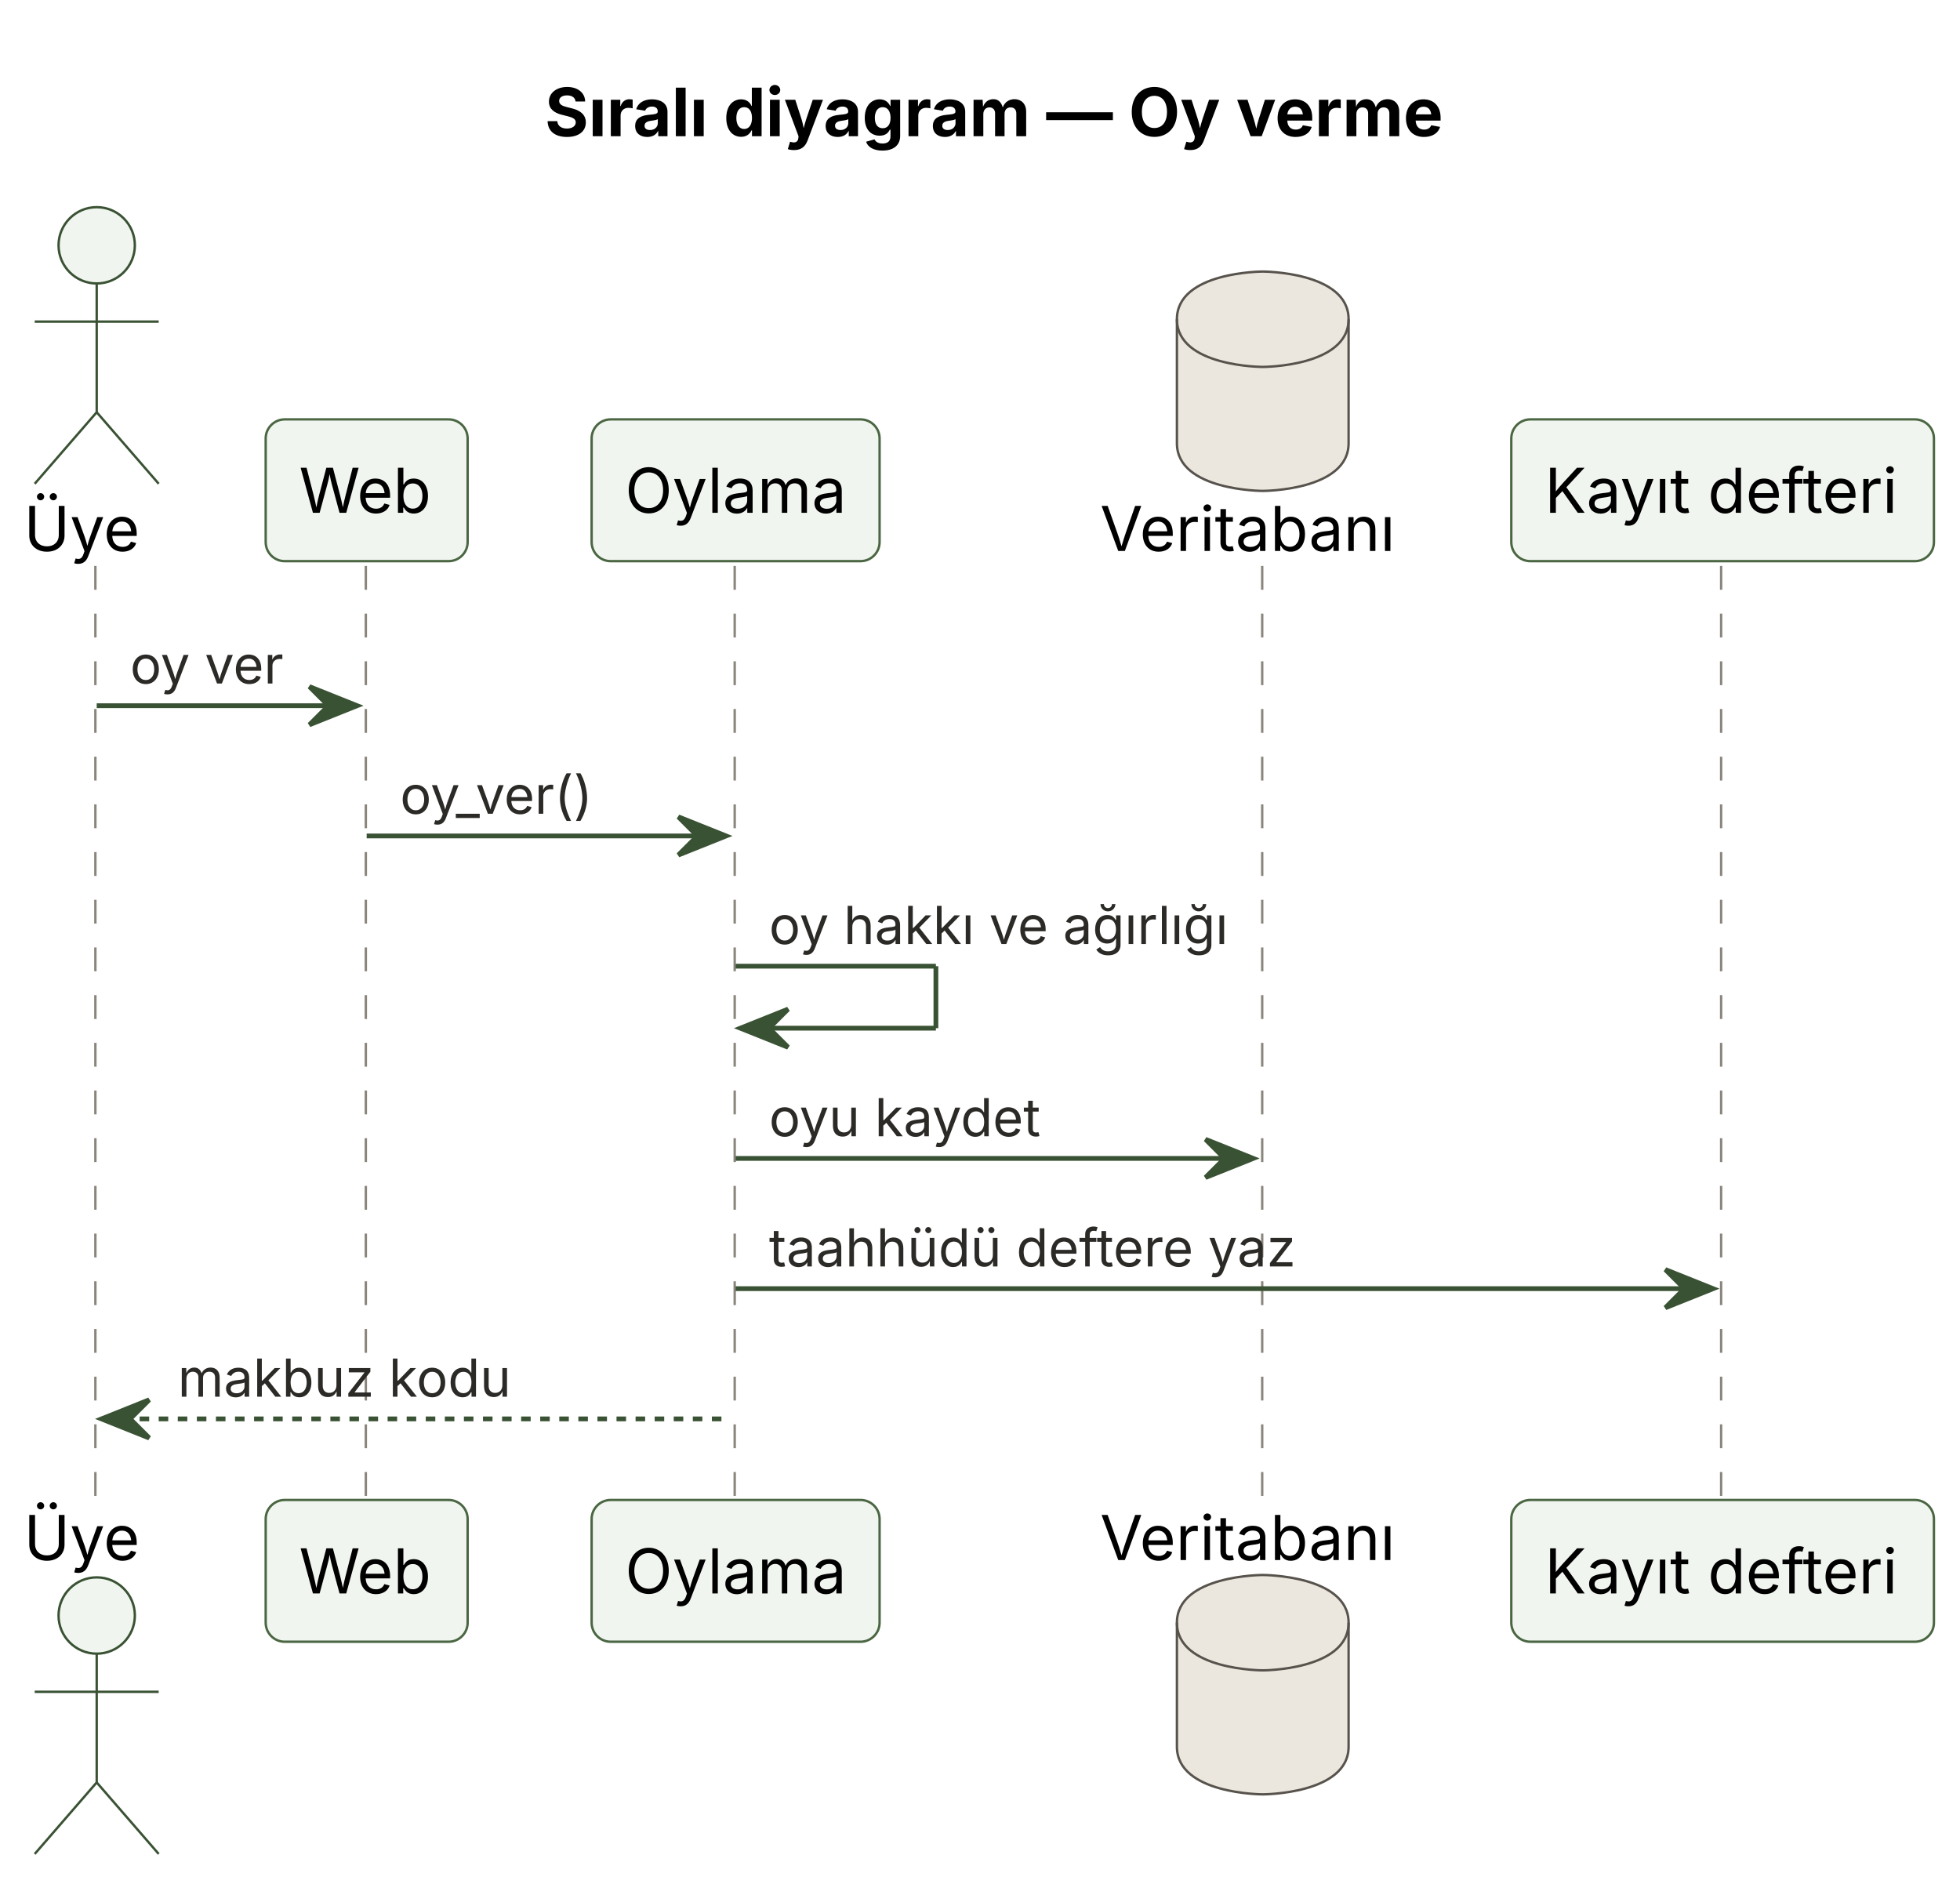
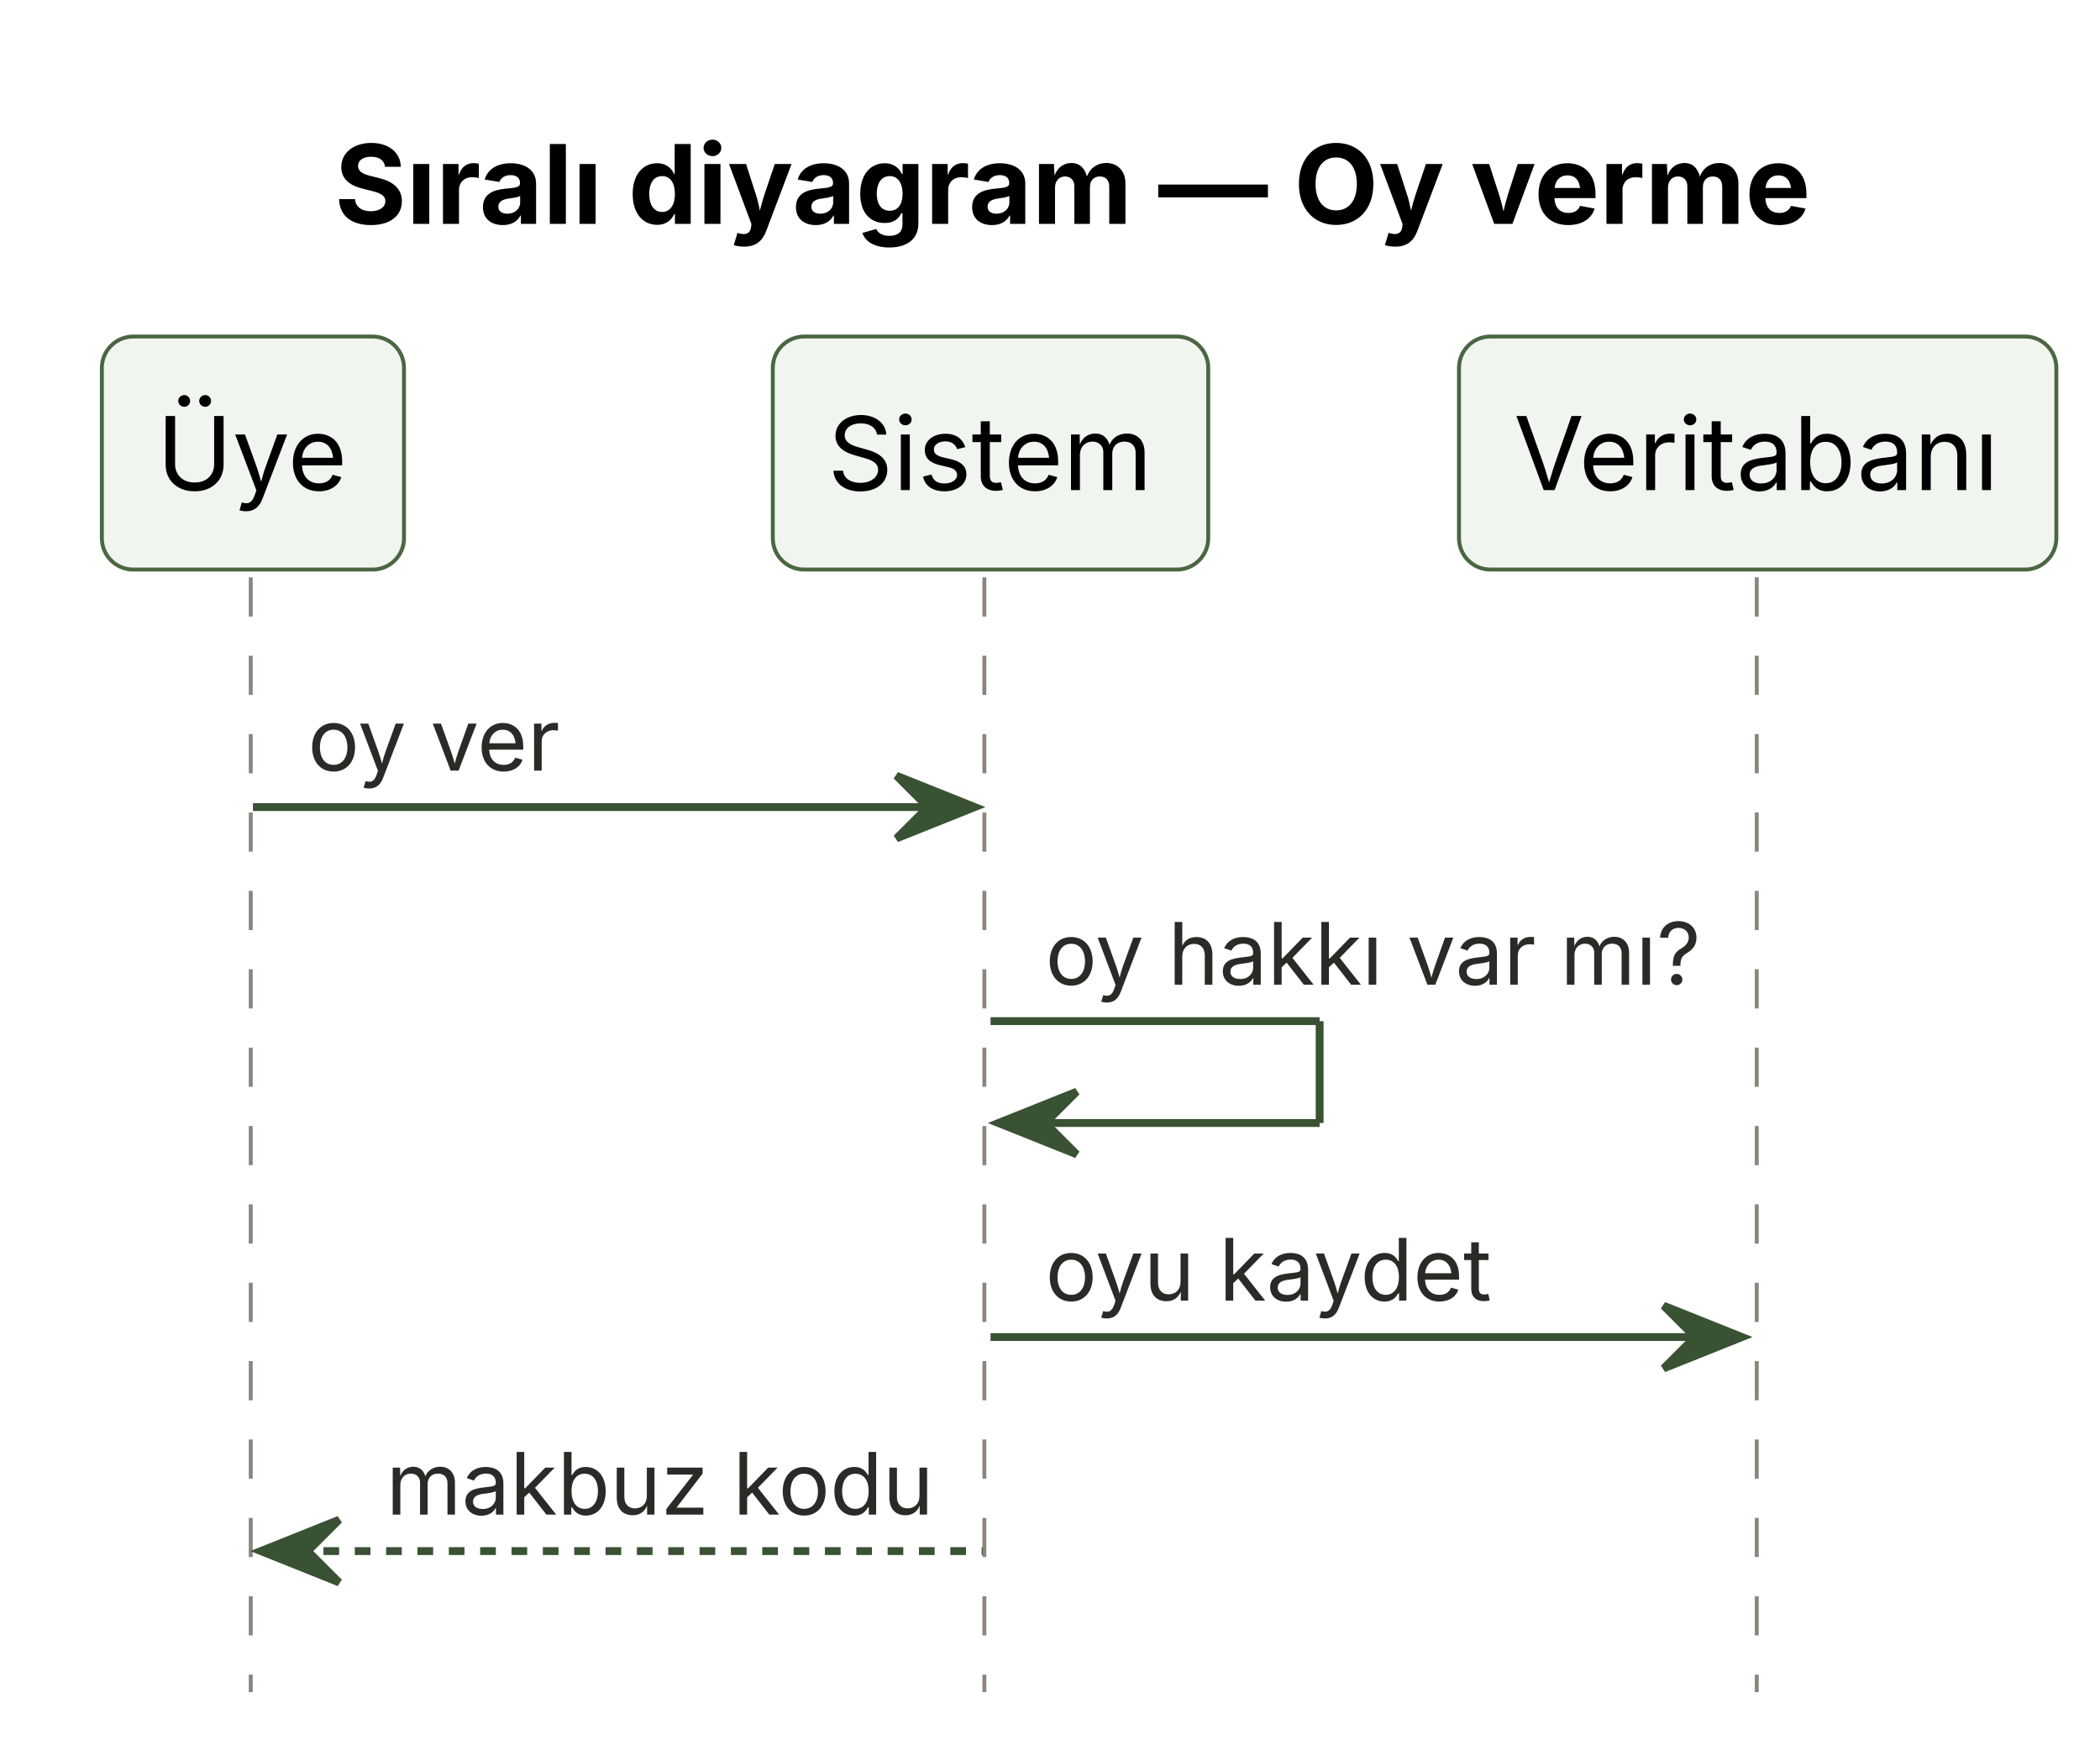
- <svg xmlns="http://www.w3.org/2000/svg" contentStyleType="text/css" data-diagram-type="SEQUENCE" height="395px" preserveAspectRatio="none" style="width:411px;height:395px;background:#FFFFFF;" version="1.1" viewBox="0 0 411 395" width="411px" zoomAndPan="magnify">
+ <svg xmlns="http://www.w3.org/2000/svg" contentStyleType="text/css" data-diagram-type="SEQUENCE" height="222px" preserveAspectRatio="none" style="width:268px;height:222px;background:#FFFFFF;" version="1.1" viewBox="0 0 268 222" width="268px" zoomAndPan="magnify">
  <defs />
  <g>
-     <text fill="#000000" font-family="Inter" font-size="14" font-weight="bold" lengthAdjust="spacing" textLength="189.034" x="114.249" y="28.562">Sıralı diyagram — Oy verme</text>
+     <text fill="#000000" font-family="Inter" font-size="14" font-weight="bold" lengthAdjust="spacing" textLength="189.034" x="42.697" y="28.562">Sıralı diyagram — Oy verme</text>
    <g>
-       <rect fill="#000000" fill-opacity="0" height="196.857" width="8" x="16.279" y="118.669" />
-       <line style="stroke:#8A857C;stroke-width:0.5;stroke-dasharray:5,5;" x1="20" x2="20" y1="118.669" y2="315.526" />
+       <rect fill="#000000" fill-opacity="0" height="142.238" width="8" x="28.279" y="73.669" />
+       <line style="stroke:#8A857C;stroke-width:0.5;stroke-dasharray:5,5;" x1="32" x2="32" y1="73.669" y2="215.907" />
    </g>
    <g>
-       <rect fill="#000000" fill-opacity="0" height="196.857" width="8" x="72.888" y="118.669" />
-       <line style="stroke:#8A857C;stroke-width:0.5;stroke-dasharray:5,5;" x1="76.713" x2="76.713" y1="118.669" y2="315.526" />
+       <rect fill="#000000" fill-opacity="0" height="142.238" width="8" x="122.41" y="73.669" />
+       <line style="stroke:#8A857C;stroke-width:0.5;stroke-dasharray:5,5;" x1="125.624" x2="125.624" y1="73.669" y2="215.907" />
    </g>
    <g>
-       <rect fill="#000000" fill-opacity="0" height="196.857" width="8" x="150.253" y="118.669" />
-       <line style="stroke:#8A857C;stroke-width:0.5;stroke-dasharray:5,5;" x1="154.062" x2="154.062" y1="118.669" y2="315.526" />
-     </g>
-     <g>
-       <rect fill="#000000" fill-opacity="0" height="196.857" width="8" x="260.793" y="118.669" />
-       <line style="stroke:#8A857C;stroke-width:0.5;stroke-dasharray:5,5;" x1="264.677" x2="264.677" y1="118.669" y2="315.526" />
-     </g>
-     <g>
-       <rect fill="#000000" fill-opacity="0" height="196.857" width="8" x="357.221" y="118.669" />
-       <line style="stroke:#8A857C;stroke-width:0.5;stroke-dasharray:5,5;" x1="360.909" x2="360.909" y1="118.669" y2="315.526" />
+       <rect fill="#000000" fill-opacity="0" height="142.238" width="8" x="220.312" y="73.669" />
+       <line style="stroke:#8A857C;stroke-width:0.5;stroke-dasharray:5,5;" x1="224.196" x2="224.196" y1="73.669" y2="215.907" />
    </g>
    <g class="participant participant-head" data-participant="U">
-       <text fill="#000000" font-family="Inter" font-size="13" lengthAdjust="spacing" textLength="24.559" x="5" y="115.533">Üye</text>
-       <ellipse cx="20.279" cy="51.44" fill="#F1F5EF" rx="8" ry="8" style="stroke:#3A5234;stroke-width:0.5;" />
-       <path d="M20.279,59.44 L20.279,86.439 M7.279,67.439 L33.279,67.439 M20.279,86.439 L7.279,101.439 M20.279,86.439 L33.279,101.439" fill="none" style="stroke:#3A5234;stroke-width:0.5;" />
+       <rect fill="#F1F5EF" height="29.73" rx="4" ry="4" style="stroke:#4A6642;stroke-width:0.5;" width="38.559" x="13" y="42.94" />
+       <text fill="#000000" font-family="Inter" font-size="13" lengthAdjust="spacing" textLength="24.559" x="20" y="62.533">Üye</text>
    </g>
-     <g class="participant participant-tail" data-participant="U">
-       <text fill="#000000" font-family="Inter" font-size="13" lengthAdjust="spacing" textLength="24.559" x="5" y="327.12">Üye</text>
-       <ellipse cx="20.279" cy="338.756" fill="#F1F5EF" rx="8" ry="8" style="stroke:#3A5234;stroke-width:0.5;" />
-       <path d="M20.279,346.756 L20.279,373.756 M7.279,354.756 L33.279,354.756 M20.279,373.756 L7.279,388.756 M20.279,373.756 L33.279,388.756" fill="none" style="stroke:#3A5234;stroke-width:0.5;" />
-     </g>
-     <g class="participant participant-head" data-participant="W">
-       <rect fill="#F1F5EF" height="29.73" rx="4" ry="4" style="stroke:#4A6642;stroke-width:0.5;" width="42.349" x="55.713" y="87.939" />
-       <text fill="#000000" font-family="Inter" font-size="13" lengthAdjust="spacing" textLength="28.349" x="62.713" y="107.533">Web</text>
-     </g>
-     <g class="participant participant-tail" data-participant="W">
-       <rect fill="#F1F5EF" height="29.73" rx="4" ry="4" style="stroke:#4A6642;stroke-width:0.5;" width="42.349" x="55.713" y="314.526" />
-       <text fill="#000000" font-family="Inter" font-size="13" lengthAdjust="spacing" textLength="28.349" x="62.713" y="334.12">Web</text>
-     </g>
-     <g class="participant participant-head" data-participant="O">
-       <rect fill="#F1F5EF" height="29.73" rx="4" ry="4" style="stroke:#4A6642;stroke-width:0.5;" width="60.382" x="124.062" y="87.939" />
-       <text fill="#000000" font-family="Inter" font-size="13" lengthAdjust="spacing" textLength="46.382" x="131.062" y="107.533">Oylama</text>
-     </g>
-     <g class="participant participant-tail" data-participant="O">
-       <rect fill="#F1F5EF" height="29.73" rx="4" ry="4" style="stroke:#4A6642;stroke-width:0.5;" width="60.382" x="124.062" y="314.526" />
-       <text fill="#000000" font-family="Inter" font-size="13" lengthAdjust="spacing" textLength="46.382" x="131.062" y="334.12">Oylama</text>
+     <g class="participant participant-head" data-participant="S">
+       <rect fill="#F1F5EF" height="29.73" rx="4" ry="4" style="stroke:#4A6642;stroke-width:0.5;" width="55.571" x="98.624" y="42.94" />
+       <text fill="#000000" font-family="Inter" font-size="13" lengthAdjust="spacing" textLength="41.571" x="105.624" y="62.533">Sistem</text>
    </g>
    <g class="participant participant-head" data-participant="V">
-       <text fill="#000000" font-family="Inter" font-size="13" lengthAdjust="spacing" textLength="62.232" x="230.677" y="115.533">Veritabanı</text>
-       <path d="M246.793,66.939 C246.793,56.94 264.793,56.94 264.793,56.94 C264.793,56.94 282.793,56.94 282.793,66.939 L282.793,92.939 C282.793,102.939 264.793,102.939 264.793,102.939 C264.793,102.939 246.793,102.939 246.793,92.939 L246.793,66.939" fill="#EBE7DF" style="stroke:#57534C;stroke-width:0.5;" />
-       <path d="M246.793,66.939 C246.793,76.939 264.793,76.939 264.793,76.939 C264.793,76.939 282.793,76.939 282.793,66.939" fill="none" style="stroke:#57534C;stroke-width:0.5;" />
+       <rect fill="#F1F5EF" height="29.73" rx="4" ry="4" style="stroke:#4A6642;stroke-width:0.5;" width="76.232" x="186.196" y="42.94" />
+       <text fill="#000000" font-family="Inter" font-size="13" lengthAdjust="spacing" textLength="62.232" x="193.196" y="62.533">Veritabanı</text>
    </g>
-     <g class="participant participant-tail" data-participant="V">
-       <text fill="#000000" font-family="Inter" font-size="13" lengthAdjust="spacing" textLength="62.232" x="230.677" y="327.12">Veritabanı</text>
-       <path d="M246.793,340.256 C246.793,330.256 264.793,330.256 264.793,330.256 C264.793,330.256 282.793,330.256 282.793,340.256 L282.793,366.256 C282.793,376.256 264.793,376.256 264.793,376.256 C264.793,376.256 246.793,376.256 246.793,366.256 L246.793,340.256" fill="#EBE7DF" style="stroke:#57534C;stroke-width:0.5;" />
-       <path d="M246.793,340.256 C246.793,350.256 264.793,350.256 264.793,350.256 C264.793,350.256 282.793,350.256 282.793,340.256" fill="none" style="stroke:#57534C;stroke-width:0.5;" />
+     <g class="message" data-participant-1="U" data-participant-2="S">
+       <polygon fill="#3A5234" points="114.41,98.978,124.41,102.978,114.41,106.978,118.41,102.978" style="stroke:#3A5234;stroke-width:1;" />
+       <line style="stroke:#3A5234;stroke-width:1;" x1="32.279" x2="120.41" y1="102.978" y2="102.978" />
+       <text fill="#2C2A27" font-family="Inter" font-size="11" lengthAdjust="spacing" textLength="32.608" x="39.279" y="98.325">oy ver</text>
    </g>
-     <g class="participant participant-head" data-participant="D">
-       <rect fill="#F1F5EF" height="29.73" rx="4" ry="4" style="stroke:#4A6642;stroke-width:0.5;" width="88.623" x="316.909" y="87.939" />
-       <text fill="#000000" font-family="Inter" font-size="13" lengthAdjust="spacing" textLength="74.623" x="323.909" y="107.533">Kayıt defteri</text>
+     <g class="message" data-participant-1="S" data-participant-2="S">
+       <line style="stroke:#3A5234;stroke-width:1;" x1="126.41" x2="168.41" y1="130.288" y2="130.288" />
+       <line style="stroke:#3A5234;stroke-width:1;" x1="168.41" x2="168.41" y1="130.288" y2="143.288" />
+       <line style="stroke:#3A5234;stroke-width:1;" x1="127.41" x2="168.41" y1="143.288" y2="143.288" />
+       <polygon fill="#3A5234" points="137.41,139.288,127.41,143.288,137.41,147.288,133.41,143.288" style="stroke:#3A5234;stroke-width:1;" />
+       <text fill="#2C2A27" font-family="Inter" font-size="11" lengthAdjust="spacing" textLength="83.902" x="133.41" y="125.635">oy hakkı var mı?</text>
    </g>
-     <g class="participant participant-tail" data-participant="D">
-       <rect fill="#F1F5EF" height="29.73" rx="4" ry="4" style="stroke:#4A6642;stroke-width:0.5;" width="88.623" x="316.909" y="314.526" />
-       <text fill="#000000" font-family="Inter" font-size="13" lengthAdjust="spacing" textLength="74.623" x="323.909" y="334.12">Kayıt defteri</text>
+     <g class="message" data-participant-1="S" data-participant-2="V">
+       <polygon fill="#3A5234" points="212.312,166.598,222.312,170.598,212.312,174.598,216.312,170.598" style="stroke:#3A5234;stroke-width:1;" />
+       <line style="stroke:#3A5234;stroke-width:1;" x1="126.41" x2="218.312" y1="170.598" y2="170.598" />
+       <text fill="#2C2A27" font-family="Inter" font-size="11" lengthAdjust="spacing" textLength="57.519" x="133.41" y="165.944">oyu kaydet</text>
    </g>
-     <g class="message" data-participant-1="U" data-participant-2="W">
-       <polygon fill="#3A5234" points="64.888,143.978,74.888,147.978,64.888,151.978,68.888,147.978" style="stroke:#3A5234;stroke-width:1;" />
-       <line style="stroke:#3A5234;stroke-width:1;" x1="20.279" x2="70.888" y1="147.978" y2="147.978" />
-       <text fill="#2C2A27" font-family="Inter" font-size="11" lengthAdjust="spacing" textLength="32.608" x="27.279" y="143.325">oy ver</text>
-     </g>
-     <g class="message" data-participant-1="W" data-participant-2="O">
-       <polygon fill="#3A5234" points="142.253,171.288,152.253,175.288,142.253,179.288,146.253,175.288" style="stroke:#3A5234;stroke-width:1;" />
-       <line style="stroke:#3A5234;stroke-width:1;" x1="76.888" x2="148.253" y1="175.288" y2="175.288" />
-       <text fill="#2C2A27" font-family="Inter" font-size="11" lengthAdjust="spacing" textLength="42.555" x="83.888" y="170.635">oy_ver()</text>
-     </g>
-     <g class="message" data-participant-1="O" data-participant-2="O">
-       <line style="stroke:#3A5234;stroke-width:1;" x1="154.253" x2="196.253" y1="202.598" y2="202.598" />
-       <line style="stroke:#3A5234;stroke-width:1;" x1="196.253" x2="196.253" y1="202.598" y2="215.598" />
-       <line style="stroke:#3A5234;stroke-width:1;" x1="155.253" x2="196.253" y1="215.598" y2="215.598" />
-       <polygon fill="#3A5234" points="165.253,211.598,155.253,215.598,165.253,219.598,161.253,215.598" style="stroke:#3A5234;stroke-width:1;" />
-       <text fill="#2C2A27" font-family="Inter" font-size="11" lengthAdjust="spacing" textLength="96.54" x="161.253" y="197.944">oy hakkı ve ağırlığı</text>
-     </g>
-     <g class="message" data-participant-1="O" data-participant-2="V">
-       <polygon fill="#3A5234" points="252.793,238.907,262.793,242.907,252.793,246.907,256.793,242.907" style="stroke:#3A5234;stroke-width:1;" />
-       <line style="stroke:#3A5234;stroke-width:1;" x1="154.253" x2="258.793" y1="242.907" y2="242.907" />
-       <text fill="#2C2A27" font-family="Inter" font-size="11" lengthAdjust="spacing" textLength="57.519" x="161.253" y="238.254">oyu kaydet</text>
-     </g>
-     <g class="message" data-participant-1="O" data-participant-2="D">
-       <polygon fill="#3A5234" points="349.221,266.217,359.221,270.217,349.221,274.217,353.221,270.217" style="stroke:#3A5234;stroke-width:1;" />
-       <line style="stroke:#3A5234;stroke-width:1;" x1="154.253" x2="355.221" y1="270.217" y2="270.217" />
-       <text fill="#2C2A27" font-family="Inter" font-size="11" lengthAdjust="spacing" textLength="111.112" x="161.253" y="265.563">taahhüdü deftere yaz</text>
-     </g>
-     <g class="message" data-participant-1="O" data-participant-2="U">
-       <polygon fill="#3A5234" points="31.279,293.526,21.279,297.526,31.279,301.526,27.279,297.526" style="stroke:#3A5234;stroke-width:1;" />
-       <line style="stroke:#3A5234;stroke-width:1;stroke-dasharray:2,2;" x1="25.279" x2="153.253" y1="297.526" y2="297.526" />
-       <text fill="#2C2A27" font-family="Inter" font-size="11" lengthAdjust="spacing" textLength="70.13" x="37.279" y="292.873">makbuz kodu</text>
+     <g class="message" data-participant-1="S" data-participant-2="U">
+       <polygon fill="#3A5234" points="43.279,193.907,33.279,197.907,43.279,201.907,39.279,197.907" style="stroke:#3A5234;stroke-width:1;" />
+       <line style="stroke:#3A5234;stroke-width:1;stroke-dasharray:2,2;" x1="37.279" x2="125.41" y1="197.907" y2="197.907" />
+       <text fill="#2C2A27" font-family="Inter" font-size="11" lengthAdjust="spacing" textLength="70.13" x="49.279" y="193.254">makbuz kodu</text>
    </g>
  </g>
</svg>
